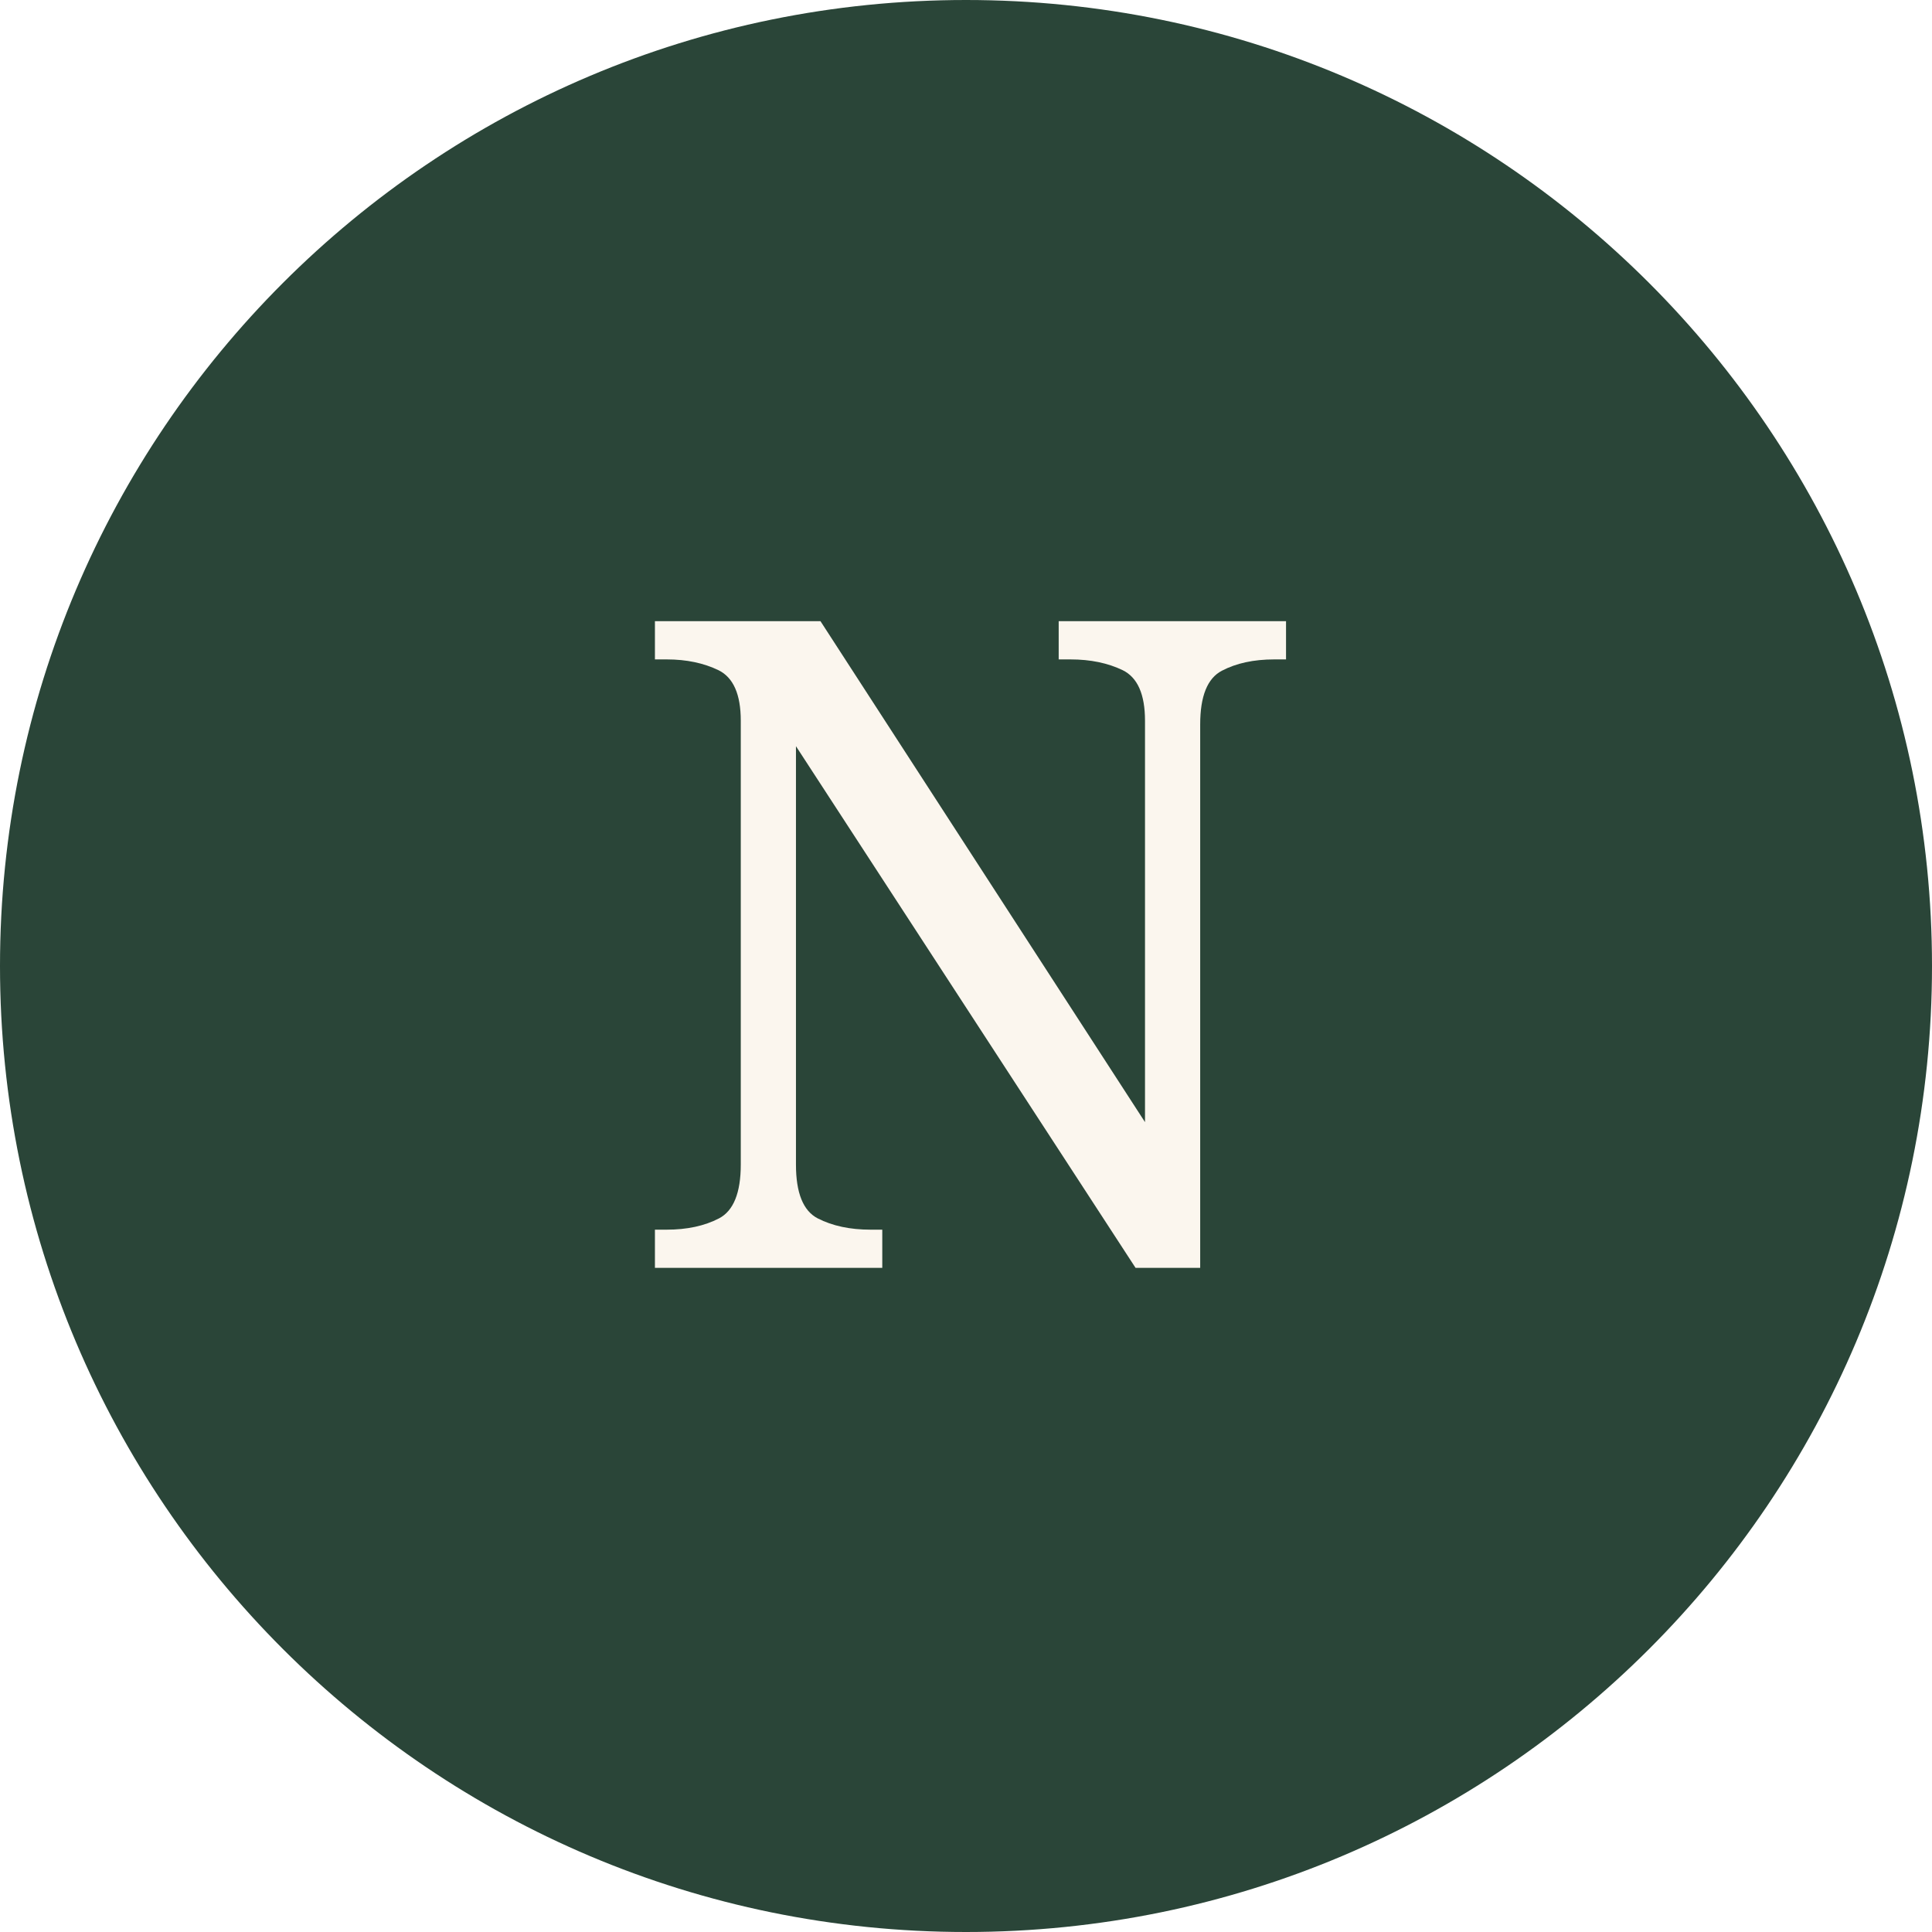
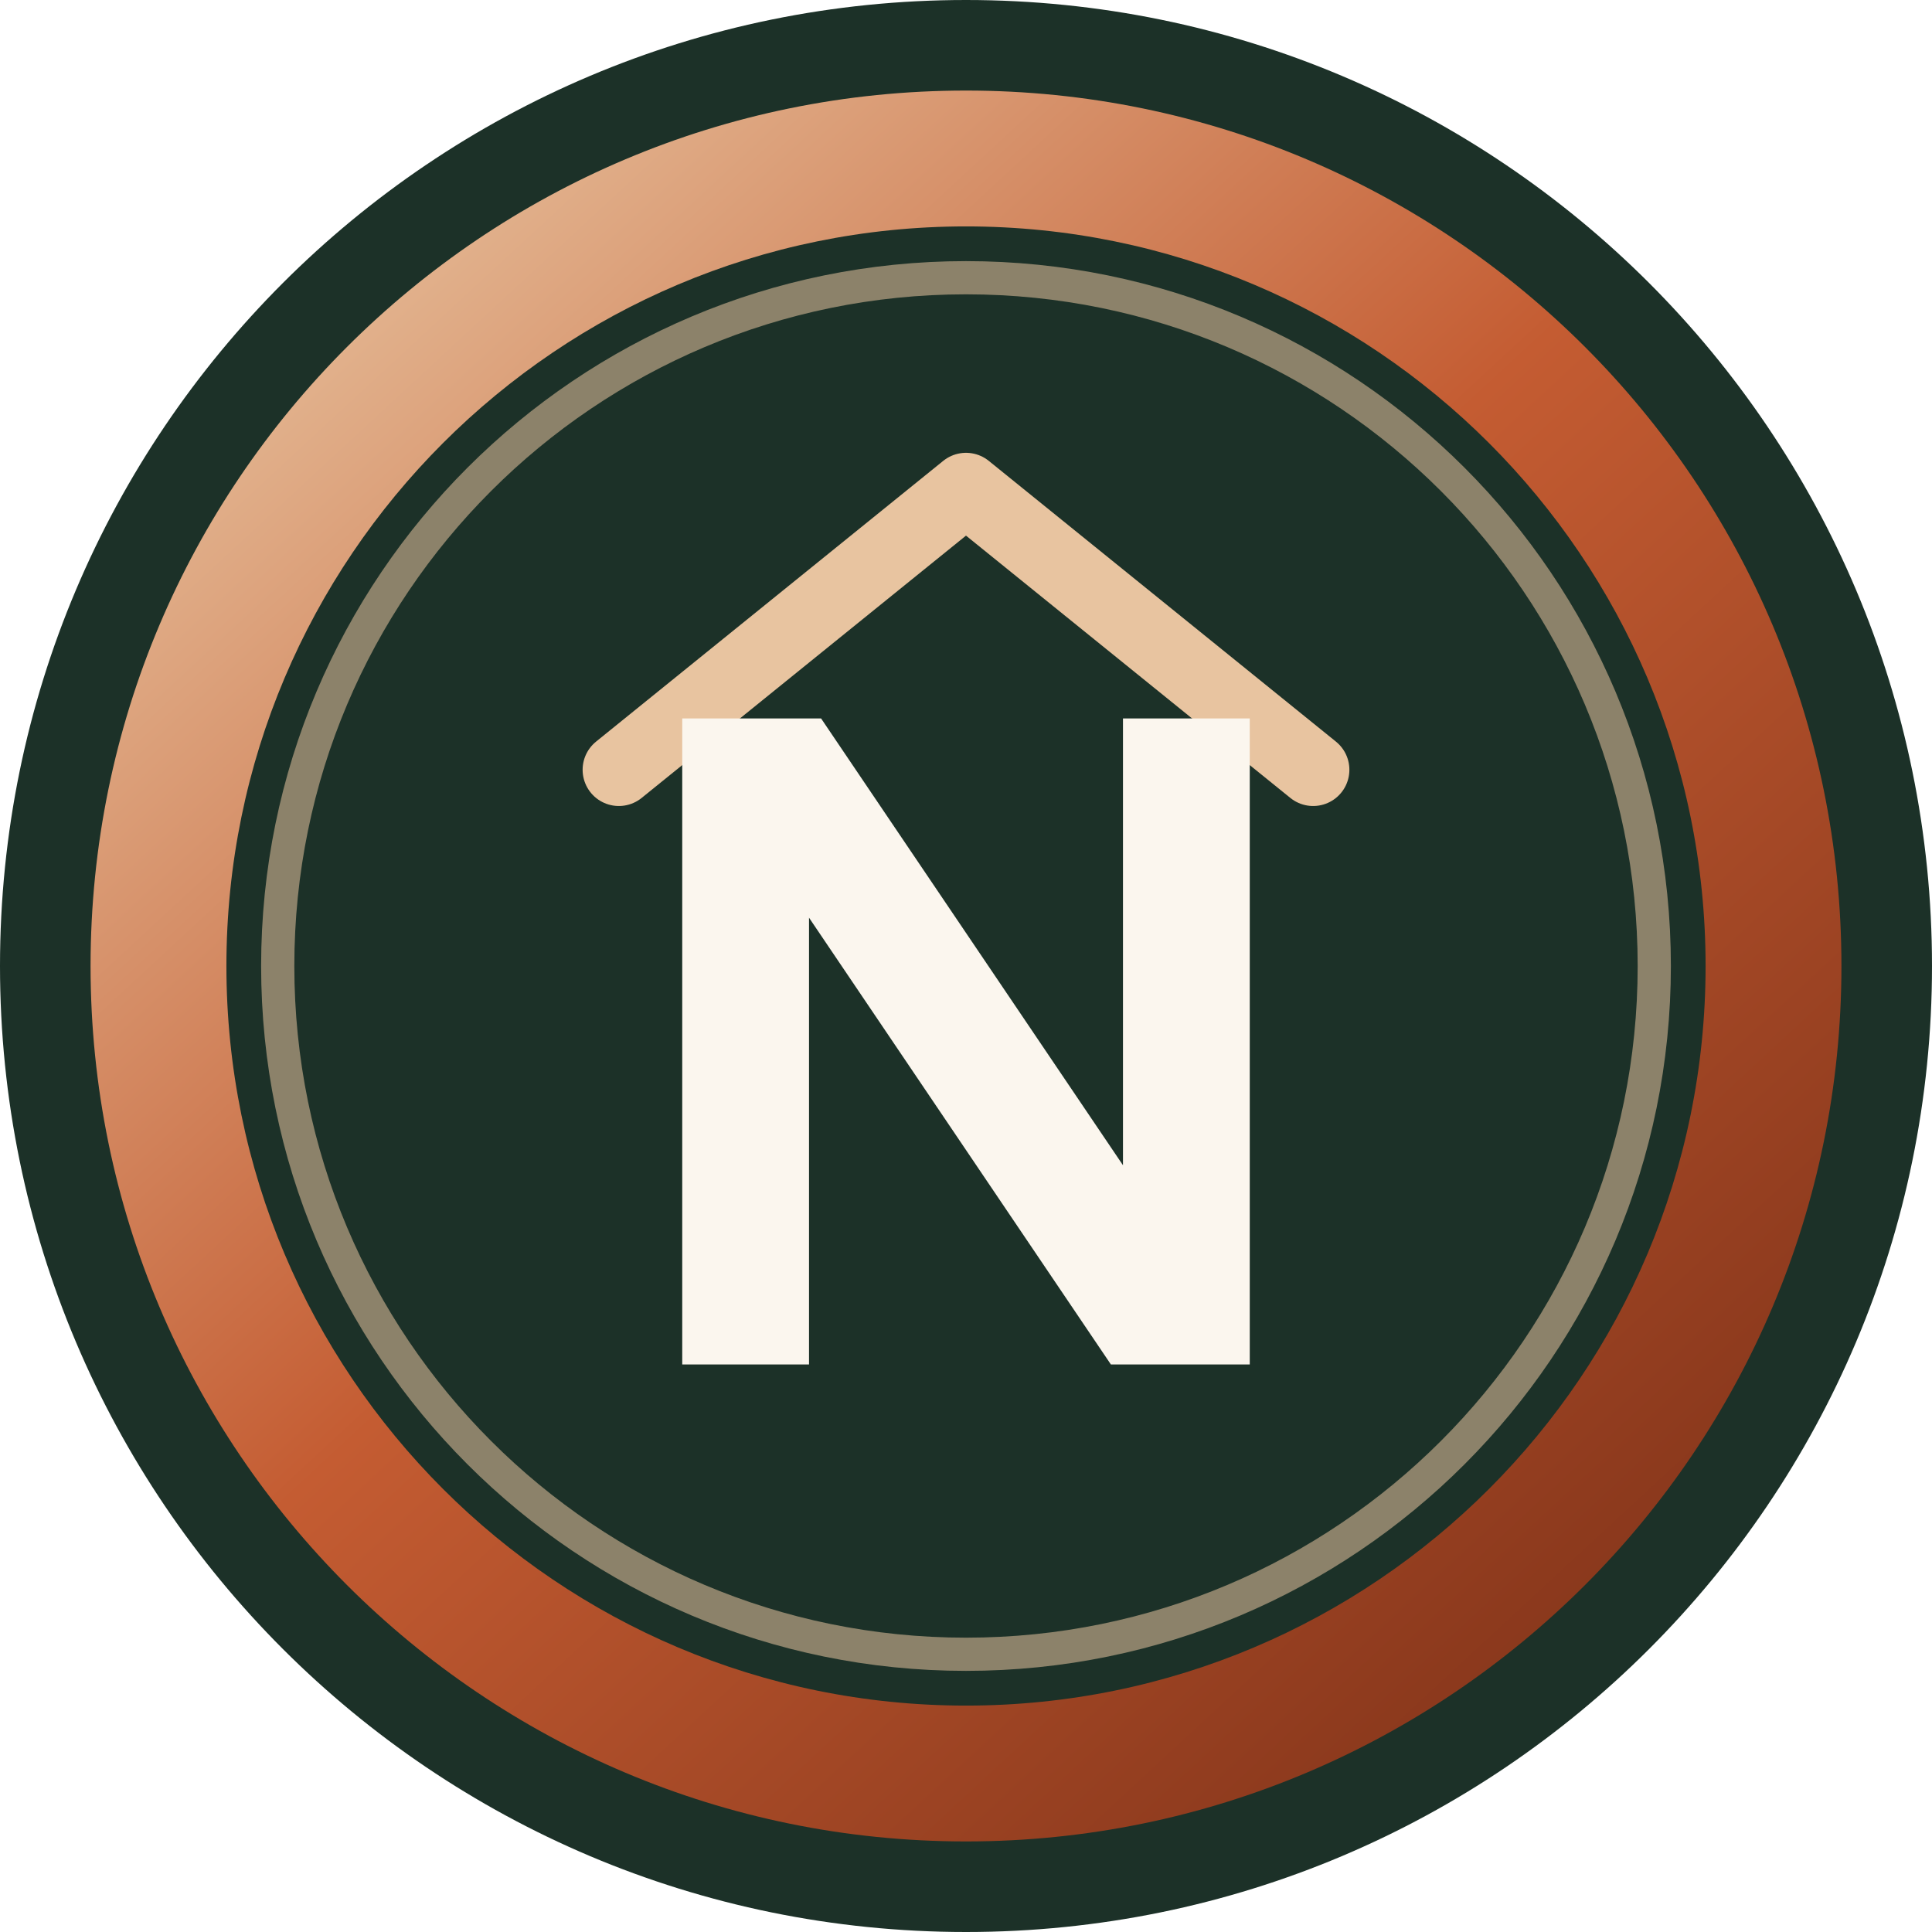
<svg xmlns="http://www.w3.org/2000/svg" viewBox="0 0 64 64">
-   <circle cx="32" cy="32" r="32" fill="#2A4538" />
-   <text x="32" y="42" text-anchor="middle" font-family="Georgia, serif" font-size="30" fill="#FBF6EE">N</text>
+   <defs>
+     <linearGradient id="rim" x1="8" y1="6" x2="58" y2="60" gradientUnits="userSpaceOnUse">
+       <stop offset="0" stop-color="#E8C4A0" />
+       <stop offset="0.45" stop-color="#C45C32" />
+       <stop offset="1" stop-color="#7A2E16" />
+     </linearGradient>
+   </defs>
+   <circle cx="32" cy="32" r="32" fill="#1C3128" />
+   <circle cx="32" cy="32" r="29" fill="url(#rim)" />
+   <circle cx="32" cy="32" r="24.5" fill="#1C3128" />
+   <circle cx="32" cy="32" r="22.8" fill="none" stroke="#E8C4A0" stroke-width="1.1" opacity="0.55" />
+   <path d="M20.5 25.5 L32 16.2 L43.5 25.5" fill="none" stroke="#E8C4A0" stroke-width="2.4" stroke-linecap="round" stroke-linejoin="round" />
+   <path d="M22.6 45.2 V23.8 h4.6 L37.2 38.6 V23.8 h4.2 V45.2 h-4.6 L26.8 30.4 V45.2 Z" fill="#FBF6EE" />
</svg>
